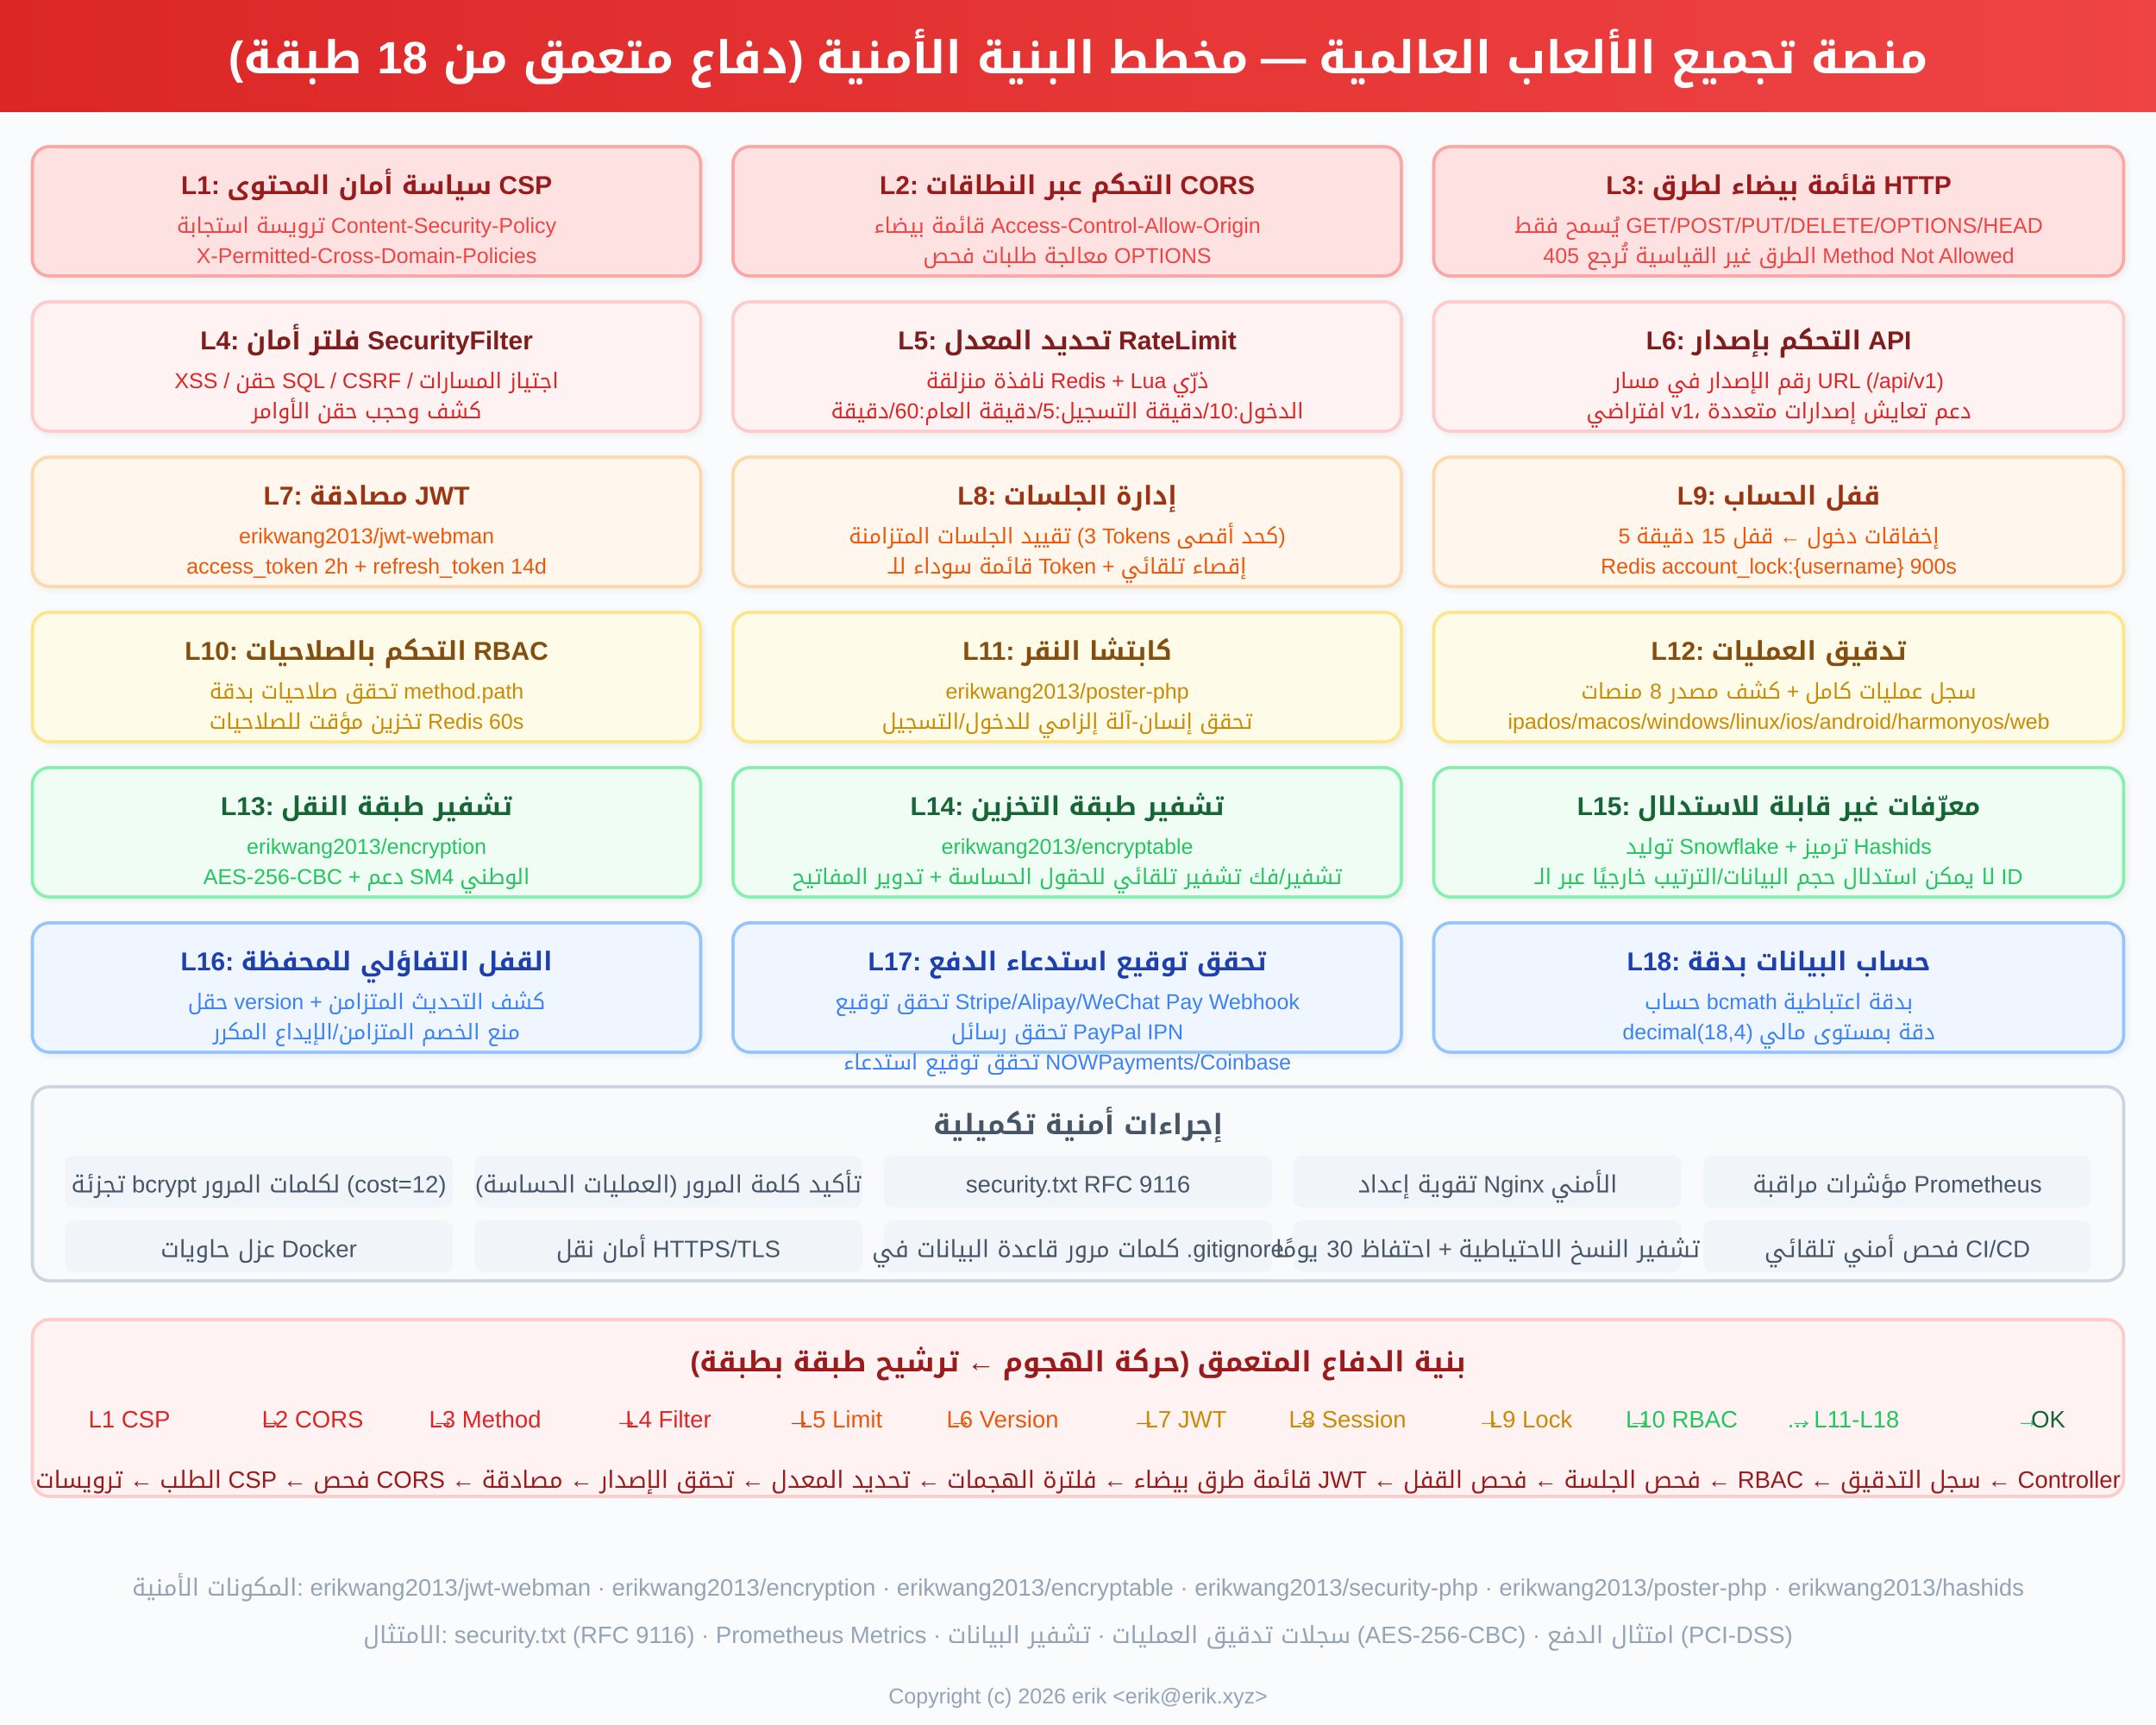
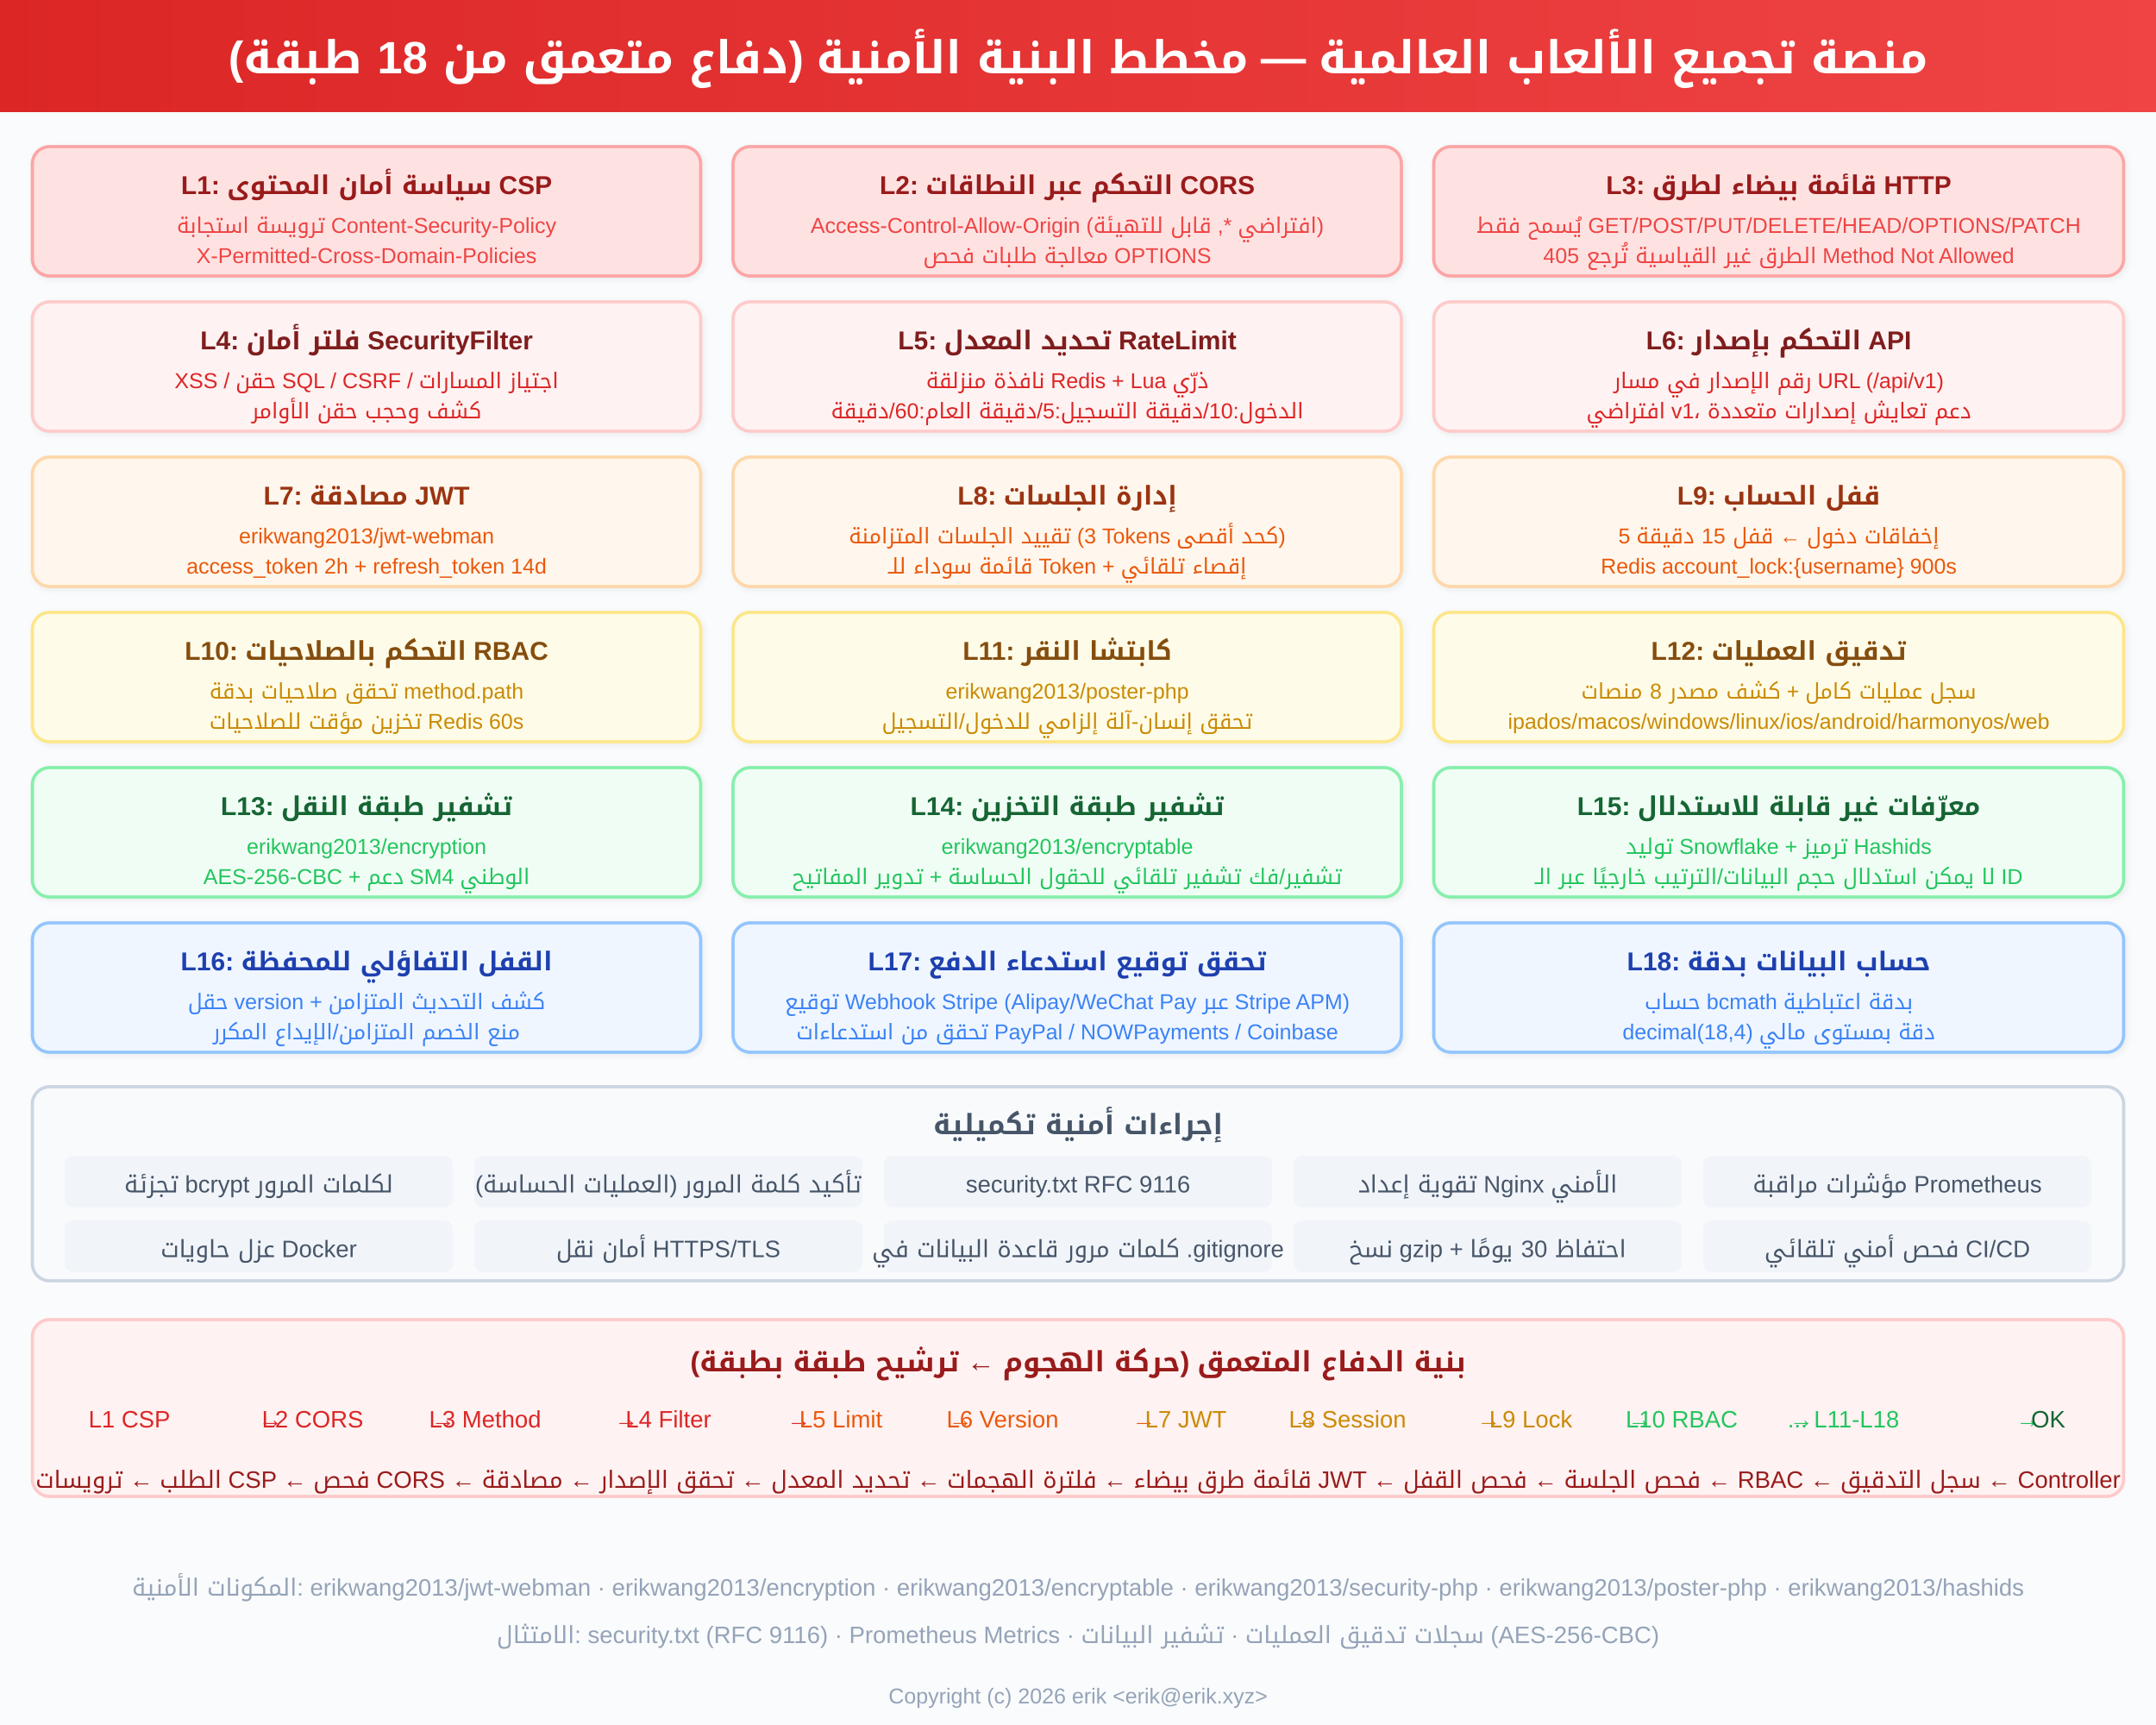
<svg xmlns="http://www.w3.org/2000/svg" viewBox="0 0 1000 800" font-family="Arial, 'Noto Sans SC', sans-serif, 'Noto Kufi Arabic', sans-serif">
  <defs>
    <linearGradient id="hd" x1="0" y1="0" x2="1" y2="0">
      <stop offset="0%" stop-color="#dc2626" />
      <stop offset="100%" stop-color="#ef4444" />
    </linearGradient>
    <filter id="sh">
      <feDropShadow dx="1" dy="1" stdDeviation="1.5" flood-opacity=".06" />
    </filter>
  </defs>
  <rect width="1000" height="800" fill="#fafbfc" />
  <rect x="0" y="0" width="1000" height="52" fill="url(#hd)" />
  <text x="500" y="34" text-anchor="middle" fill="#fff" font-size="21" font-weight="bold">منصة تجميع الألعاب العالمية — مخطط البنية الأمنية (دفاع متعمق من 18 طبقة)</text>
  <rect x="15" y="68" width="310" height="60" rx="8" fill="#fee2e2" stroke="#fca5a5" stroke-width="1.5" filter="url(#sh)" />
  <text x="170" y="90" text-anchor="middle" fill="#991b1b" font-size="12" font-weight="bold">L1: سياسة أمان المحتوى CSP</text>
  <text x="170" y="108" text-anchor="middle" fill="#ef4444" font-size="10">ترويسة استجابة Content-Security-Policy</text>
  <text x="170" y="122" text-anchor="middle" fill="#ef4444" font-size="10">X-Permitted-Cross-Domain-Policies</text>
  <rect x="340" y="68" width="310" height="60" rx="8" fill="#fee2e2" stroke="#fca5a5" stroke-width="1.5" filter="url(#sh)" />
  <text x="495" y="90" text-anchor="middle" fill="#991b1b" font-size="12" font-weight="bold">L2: التحكم عبر النطاقات CORS</text>
-   <text x="495" y="108" text-anchor="middle" fill="#ef4444" font-size="10">قائمة بيضاء Access-Control-Allow-Origin</text>
+   <text x="495" y="108" text-anchor="middle" fill="#ef4444" font-size="10">Access-Control-Allow-Origin (افتراضي *, قابل للتهيئة)</text>
  <text x="495" y="122" text-anchor="middle" fill="#ef4444" font-size="10">معالجة طلبات فحص OPTIONS</text>
  <rect x="665" y="68" width="320" height="60" rx="8" fill="#fee2e2" stroke="#fca5a5" stroke-width="1.5" filter="url(#sh)" />
  <text x="825" y="90" text-anchor="middle" fill="#991b1b" font-size="12" font-weight="bold">L3: قائمة بيضاء لطرق HTTP</text>
-   <text x="825" y="108" text-anchor="middle" fill="#ef4444" font-size="10">يُسمح فقط GET/POST/PUT/DELETE/OPTIONS/HEAD</text>
+   <text x="825" y="108" text-anchor="middle" fill="#ef4444" font-size="10">يُسمح فقط GET/POST/PUT/DELETE/HEAD/OPTIONS/PATCH</text>
  <text x="825" y="122" text-anchor="middle" fill="#ef4444" font-size="10">الطرق غير القياسية تُرجع 405 Method Not Allowed</text>
  <rect x="15" y="140" width="310" height="60" rx="8" fill="#fef2f2" stroke="#fecaca" stroke-width="1.5" filter="url(#sh)" />
  <text x="170" y="162" text-anchor="middle" fill="#7f1d1d" font-size="12" font-weight="bold">L4: فلتر أمان SecurityFilter</text>
  <text x="170" y="180" text-anchor="middle" fill="#dc2626" font-size="10">XSS / حقن SQL / CSRF / اجتياز المسارات</text>
  <text x="170" y="194" text-anchor="middle" fill="#dc2626" font-size="10">كشف وحجب حقن الأوامر</text>
  <rect x="340" y="140" width="310" height="60" rx="8" fill="#fef2f2" stroke="#fecaca" stroke-width="1.5" filter="url(#sh)" />
  <text x="495" y="162" text-anchor="middle" fill="#7f1d1d" font-size="12" font-weight="bold">L5: تحديد المعدل RateLimit</text>
  <text x="495" y="180" text-anchor="middle" fill="#dc2626" font-size="10">نافذة منزلقة Redis + Lua ذرّي</text>
  <text x="495" y="194" text-anchor="middle" fill="#dc2626" font-size="10">الدخول:10/دقيقة التسجيل:5/دقيقة العام:60/دقيقة</text>
  <rect x="665" y="140" width="320" height="60" rx="8" fill="#fef2f2" stroke="#fecaca" stroke-width="1.5" filter="url(#sh)" />
  <text x="825" y="162" text-anchor="middle" fill="#7f1d1d" font-size="12" font-weight="bold">L6: التحكم بإصدار API</text>
  <text x="825" y="180" text-anchor="middle" fill="#dc2626" font-size="10">رقم الإصدار في مسار URL (/api/v1)</text>
  <text x="825" y="194" text-anchor="middle" fill="#dc2626" font-size="10">افتراضي v1، دعم تعايش إصدارات متعددة</text>
  <rect x="15" y="212" width="310" height="60" rx="8" fill="#fff7ed" stroke="#fed7aa" stroke-width="1.5" filter="url(#sh)" />
  <text x="170" y="234" text-anchor="middle" fill="#9a3412" font-size="12" font-weight="bold">L7: مصادقة JWT</text>
  <text x="170" y="252" text-anchor="middle" fill="#ea580c" font-size="10">erikwang2013/jwt-webman</text>
  <text x="170" y="266" text-anchor="middle" fill="#ea580c" font-size="10">access_token 2h + refresh_token 14d</text>
  <rect x="340" y="212" width="310" height="60" rx="8" fill="#fff7ed" stroke="#fed7aa" stroke-width="1.5" filter="url(#sh)" />
  <text x="495" y="234" text-anchor="middle" fill="#9a3412" font-size="12" font-weight="bold">L8: إدارة الجلسات</text>
  <text x="495" y="252" text-anchor="middle" fill="#ea580c" font-size="10">تقييد الجلسات المتزامنة (3 Tokens كحد أقصى)</text>
  <text x="495" y="266" text-anchor="middle" fill="#ea580c" font-size="10">قائمة سوداء للـ Token + إقصاء تلقائي</text>
  <rect x="665" y="212" width="320" height="60" rx="8" fill="#fff7ed" stroke="#fed7aa" stroke-width="1.5" filter="url(#sh)" />
  <text x="825" y="234" text-anchor="middle" fill="#9a3412" font-size="12" font-weight="bold">L9: قفل الحساب</text>
  <text x="825" y="252" text-anchor="middle" fill="#ea580c" font-size="10">5 إخفاقات دخول ← قفل 15 دقيقة</text>
  <text x="825" y="266" text-anchor="middle" fill="#ea580c" font-size="10">Redis account_lock:{username} 900s</text>
  <rect x="15" y="284" width="310" height="60" rx="8" fill="#fefce8" stroke="#fde68a" stroke-width="1.5" filter="url(#sh)" />
  <text x="170" y="306" text-anchor="middle" fill="#854d0e" font-size="12" font-weight="bold">L10: التحكم بالصلاحيات RBAC</text>
  <text x="170" y="324" text-anchor="middle" fill="#ca8a04" font-size="10">تحقق صلاحيات بدقة method.path</text>
  <text x="170" y="338" text-anchor="middle" fill="#ca8a04" font-size="10">تخزين مؤقت للصلاحيات Redis 60s</text>
  <rect x="340" y="284" width="310" height="60" rx="8" fill="#fefce8" stroke="#fde68a" stroke-width="1.5" filter="url(#sh)" />
  <text x="495" y="306" text-anchor="middle" fill="#854d0e" font-size="12" font-weight="bold">L11: كابتشا النقر</text>
  <text x="495" y="324" text-anchor="middle" fill="#ca8a04" font-size="10">erikwang2013/poster-php</text>
  <text x="495" y="338" text-anchor="middle" fill="#ca8a04" font-size="10">تحقق إنسان-آلة إلزامي للدخول/التسجيل</text>
  <rect x="665" y="284" width="320" height="60" rx="8" fill="#fefce8" stroke="#fde68a" stroke-width="1.5" filter="url(#sh)" />
  <text x="825" y="306" text-anchor="middle" fill="#854d0e" font-size="12" font-weight="bold">L12: تدقيق العمليات</text>
  <text x="825" y="324" text-anchor="middle" fill="#ca8a04" font-size="10">سجل عمليات كامل + كشف مصدر 8 منصات</text>
  <text x="825" y="338" text-anchor="middle" fill="#ca8a04" font-size="10">ipados/macos/windows/linux/ios/android/harmonyos/web</text>
  <rect x="15" y="356" width="310" height="60" rx="8" fill="#f0fdf4" stroke="#86efac" stroke-width="1.5" filter="url(#sh)" />
  <text x="170" y="378" text-anchor="middle" fill="#166534" font-size="12" font-weight="bold">L13: تشفير طبقة النقل</text>
  <text x="170" y="396" text-anchor="middle" fill="#22c55e" font-size="10">erikwang2013/encryption</text>
  <text x="170" y="410" text-anchor="middle" fill="#22c55e" font-size="10">AES-256-CBC + دعم SM4 الوطني</text>
  <rect x="340" y="356" width="310" height="60" rx="8" fill="#f0fdf4" stroke="#86efac" stroke-width="1.5" filter="url(#sh)" />
  <text x="495" y="378" text-anchor="middle" fill="#166534" font-size="12" font-weight="bold">L14: تشفير طبقة التخزين</text>
  <text x="495" y="396" text-anchor="middle" fill="#22c55e" font-size="10">erikwang2013/encryptable</text>
  <text x="495" y="410" text-anchor="middle" fill="#22c55e" font-size="10">تشفير/فك تشفير تلقائي للحقول الحساسة + تدوير المفاتيح</text>
  <rect x="665" y="356" width="320" height="60" rx="8" fill="#f0fdf4" stroke="#86efac" stroke-width="1.5" filter="url(#sh)" />
  <text x="825" y="378" text-anchor="middle" fill="#166534" font-size="12" font-weight="bold">L15: معرّفات غير قابلة للاستدلال</text>
  <text x="825" y="396" text-anchor="middle" fill="#22c55e" font-size="10">توليد Snowflake + ترميز Hashids</text>
  <text x="825" y="410" text-anchor="middle" fill="#22c55e" font-size="10">لا يمكن استدلال حجم البيانات/الترتيب خارجيًا عبر الـ ID</text>
  <rect x="15" y="428" width="310" height="60" rx="8" fill="#eff6ff" stroke="#93c5fd" stroke-width="1.5" filter="url(#sh)" />
  <text x="170" y="450" text-anchor="middle" fill="#1e40af" font-size="12" font-weight="bold">L16: القفل التفاؤلي للمحفظة</text>
  <text x="170" y="468" text-anchor="middle" fill="#3b82f6" font-size="10">حقل version + كشف التحديث المتزامن</text>
  <text x="170" y="482" text-anchor="middle" fill="#3b82f6" font-size="10">منع الخصم المتزامن/الإيداع المكرر</text>
  <rect x="340" y="428" width="310" height="60" rx="8" fill="#eff6ff" stroke="#93c5fd" stroke-width="1.5" filter="url(#sh)" />
  <text x="495" y="450" text-anchor="middle" fill="#1e40af" font-size="12" font-weight="bold">L17: تحقق توقيع استدعاء الدفع</text>
-   <text x="495" y="468" text-anchor="middle" fill="#3b82f6" font-size="10">تحقق توقيع Stripe/Alipay/WeChat Pay Webhook</text>
-   <text x="495" y="482" text-anchor="middle" fill="#3b82f6" font-size="10">تحقق رسائل PayPal IPN</text>
-   <text x="495" y="496" text-anchor="middle" fill="#3b82f6" font-size="10">تحقق توقيع استدعاء NOWPayments/Coinbase</text>
+   <text x="495" y="468" text-anchor="middle" fill="#3b82f6" font-size="10">توقيع Webhook Stripe (Alipay/WeChat Pay عبر Stripe APM)</text>
+   <text x="495" y="482" text-anchor="middle" fill="#3b82f6" font-size="10">تحقق من استدعاءات PayPal / NOWPayments / Coinbase</text>
  <rect x="665" y="428" width="320" height="60" rx="8" fill="#eff6ff" stroke="#93c5fd" stroke-width="1.5" filter="url(#sh)" />
  <text x="825" y="450" text-anchor="middle" fill="#1e40af" font-size="12" font-weight="bold">L18: حساب البيانات بدقة</text>
  <text x="825" y="468" text-anchor="middle" fill="#3b82f6" font-size="10">حساب bcmath بدقة اعتباطية</text>
  <text x="825" y="482" text-anchor="middle" fill="#3b82f6" font-size="10">decimal(18,4) دقة بمستوى مالي</text>
  <rect x="15" y="504" width="970" height="90" rx="8" fill="#f8fafc" stroke="#cbd5e1" stroke-width="1.5" />
  <text x="500" y="526" text-anchor="middle" fill="#475569" font-size="13" font-weight="bold">إجراءات أمنية تكميلية</text>
  <rect x="30" y="536" width="180" height="24" rx="4" fill="#f1f5f9" />
-   <text x="120" y="553" text-anchor="middle" fill="#475569" font-size="11">تجزئة bcrypt لكلمات المرور (cost=12)</text>
+   <text x="120" y="553" text-anchor="middle" fill="#475569" font-size="11">تجزئة bcrypt لكلمات المرور</text>
  <rect x="220" y="536" width="180" height="24" rx="4" fill="#f1f5f9" />
  <text x="310" y="553" text-anchor="middle" fill="#475569" font-size="11">تأكيد كلمة المرور (العمليات الحساسة)</text>
  <rect x="410" y="536" width="180" height="24" rx="4" fill="#f1f5f9" />
  <text x="500" y="553" text-anchor="middle" fill="#475569" font-size="11">security.txt RFC 9116</text>
  <rect x="600" y="536" width="180" height="24" rx="4" fill="#f1f5f9" />
  <text x="690" y="553" text-anchor="middle" fill="#475569" font-size="11">تقوية إعداد Nginx الأمني</text>
  <rect x="790" y="536" width="180" height="24" rx="4" fill="#f1f5f9" />
  <text x="880" y="553" text-anchor="middle" fill="#475569" font-size="11">مؤشرات مراقبة Prometheus</text>
  <rect x="30" y="566" width="180" height="24" rx="4" fill="#f1f5f9" />
  <text x="120" y="583" text-anchor="middle" fill="#475569" font-size="11">عزل حاويات Docker</text>
  <rect x="220" y="566" width="180" height="24" rx="4" fill="#f1f5f9" />
  <text x="310" y="583" text-anchor="middle" fill="#475569" font-size="11">أمان نقل HTTPS/TLS</text>
  <rect x="410" y="566" width="180" height="24" rx="4" fill="#f1f5f9" />
  <text x="500" y="583" text-anchor="middle" fill="#475569" font-size="11">كلمات مرور قاعدة البيانات في .gitignore</text>
  <rect x="600" y="566" width="180" height="24" rx="4" fill="#f1f5f9" />
-   <text x="690" y="583" text-anchor="middle" fill="#475569" font-size="11">تشفير النسخ الاحتياطية + احتفاظ 30 يومًا</text>
+   <text x="690" y="583" text-anchor="middle" fill="#475569" font-size="11">نسخ gzip + احتفاظ 30 يومًا</text>
  <rect x="790" y="566" width="180" height="24" rx="4" fill="#f1f5f9" />
  <text x="880" y="583" text-anchor="middle" fill="#475569" font-size="11">فحص أمني تلقائي CI/CD</text>
  <rect x="15" y="612" width="970" height="82" rx="8" fill="#fef2f2" stroke="#fecaca" stroke-width="1.5" />
  <text x="500" y="636" text-anchor="middle" fill="#991b1b" font-size="13" font-weight="bold">بنية الدفاع المتعمق (حركة الهجوم ← ترشيح طبقة بطبقة)</text>
  <text x="60" y="662" text-anchor="middle" fill="#dc2626" font-size="11">L1 CSP</text>
  <text x="120" y="662" fill="#dc2626" font-size="11">→</text>
  <text x="145" y="662" text-anchor="middle" fill="#dc2626" font-size="11">L2 CORS</text>
  <text x="200" y="662" fill="#dc2626" font-size="11">→</text>
  <text x="225" y="662" text-anchor="middle" fill="#dc2626" font-size="11">L3 Method</text>
  <text x="285" y="662" fill="#dc2626" font-size="11">→</text>
  <text x="310" y="662" text-anchor="middle" fill="#dc2626" font-size="11">L4 Filter</text>
  <text x="365" y="662" fill="#dc2626" font-size="11">→</text>
  <text x="390" y="662" text-anchor="middle" fill="#ea580c" font-size="11">L5 Limit</text>
  <text x="440" y="662" fill="#ea580c" font-size="11">→</text>
  <text x="465" y="662" text-anchor="middle" fill="#ea580c" font-size="11">L6 Version</text>
  <text x="525" y="662" fill="#ea580c" font-size="11">→</text>
  <text x="550" y="662" text-anchor="middle" fill="#ca8a04" font-size="11">L7 JWT</text>
  <text x="600" y="662" fill="#ca8a04" font-size="11">→</text>
  <text x="625" y="662" text-anchor="middle" fill="#ca8a04" font-size="11">L8 Session</text>
  <text x="685" y="662" fill="#ca8a04" font-size="11">→</text>
  <text x="710" y="662" text-anchor="middle" fill="#ca8a04" font-size="11">L9 Lock</text>
  <text x="755" y="662" fill="#22c55e" font-size="11">→</text>
  <text x="780" y="662" text-anchor="middle" fill="#22c55e" font-size="11">L10 RBAC</text>
  <text x="830" y="662" fill="#22c55e" font-size="11">→</text>
  <text x="855" y="662" text-anchor="middle" fill="#22c55e" font-size="11">... L11-L18</text>
  <text x="935" y="662" fill="#22c55e" font-size="11">→</text>
  <text x="950" y="662" text-anchor="middle" fill="#166534" font-size="11">OK</text>
  <text x="500" y="690" text-anchor="middle" fill="#991b1b" font-size="11">الطلب ← ترويسات CSP ← فحص CORS ← قائمة طرق بيضاء ← فلترة الهجمات ← تحديد المعدل ← تحقق الإصدار ← مصادقة JWT ← فحص الجلسة ← فحص القفل ← RBAC ← سجل التدقيق ← Controller</text>
  <text x="500" y="740" text-anchor="middle" fill="#94a3b8" font-size="11">المكونات الأمنية: erikwang2013/jwt-webman · erikwang2013/encryption · erikwang2013/encryptable · erikwang2013/security-php · erikwang2013/poster-php · erikwang2013/hashids</text>
-   <text x="500" y="762" text-anchor="middle" fill="#94a3b8" font-size="11">الامتثال: security.txt (RFC 9116) · Prometheus Metrics · سجلات تدقيق العمليات · تشفير البيانات (AES-256-CBC) · امتثال الدفع (PCI-DSS)</text>
+   <text x="500" y="762" text-anchor="middle" fill="#94a3b8" font-size="11">الامتثال: security.txt (RFC 9116) · Prometheus Metrics · سجلات تدقيق العمليات · تشفير البيانات (AES-256-CBC)</text>
  <text x="500" y="790" text-anchor="middle" fill="#94a3b8" font-size="10">Copyright (c) 2026 erik &lt;erik@erik.xyz&gt;</text>
</svg>
